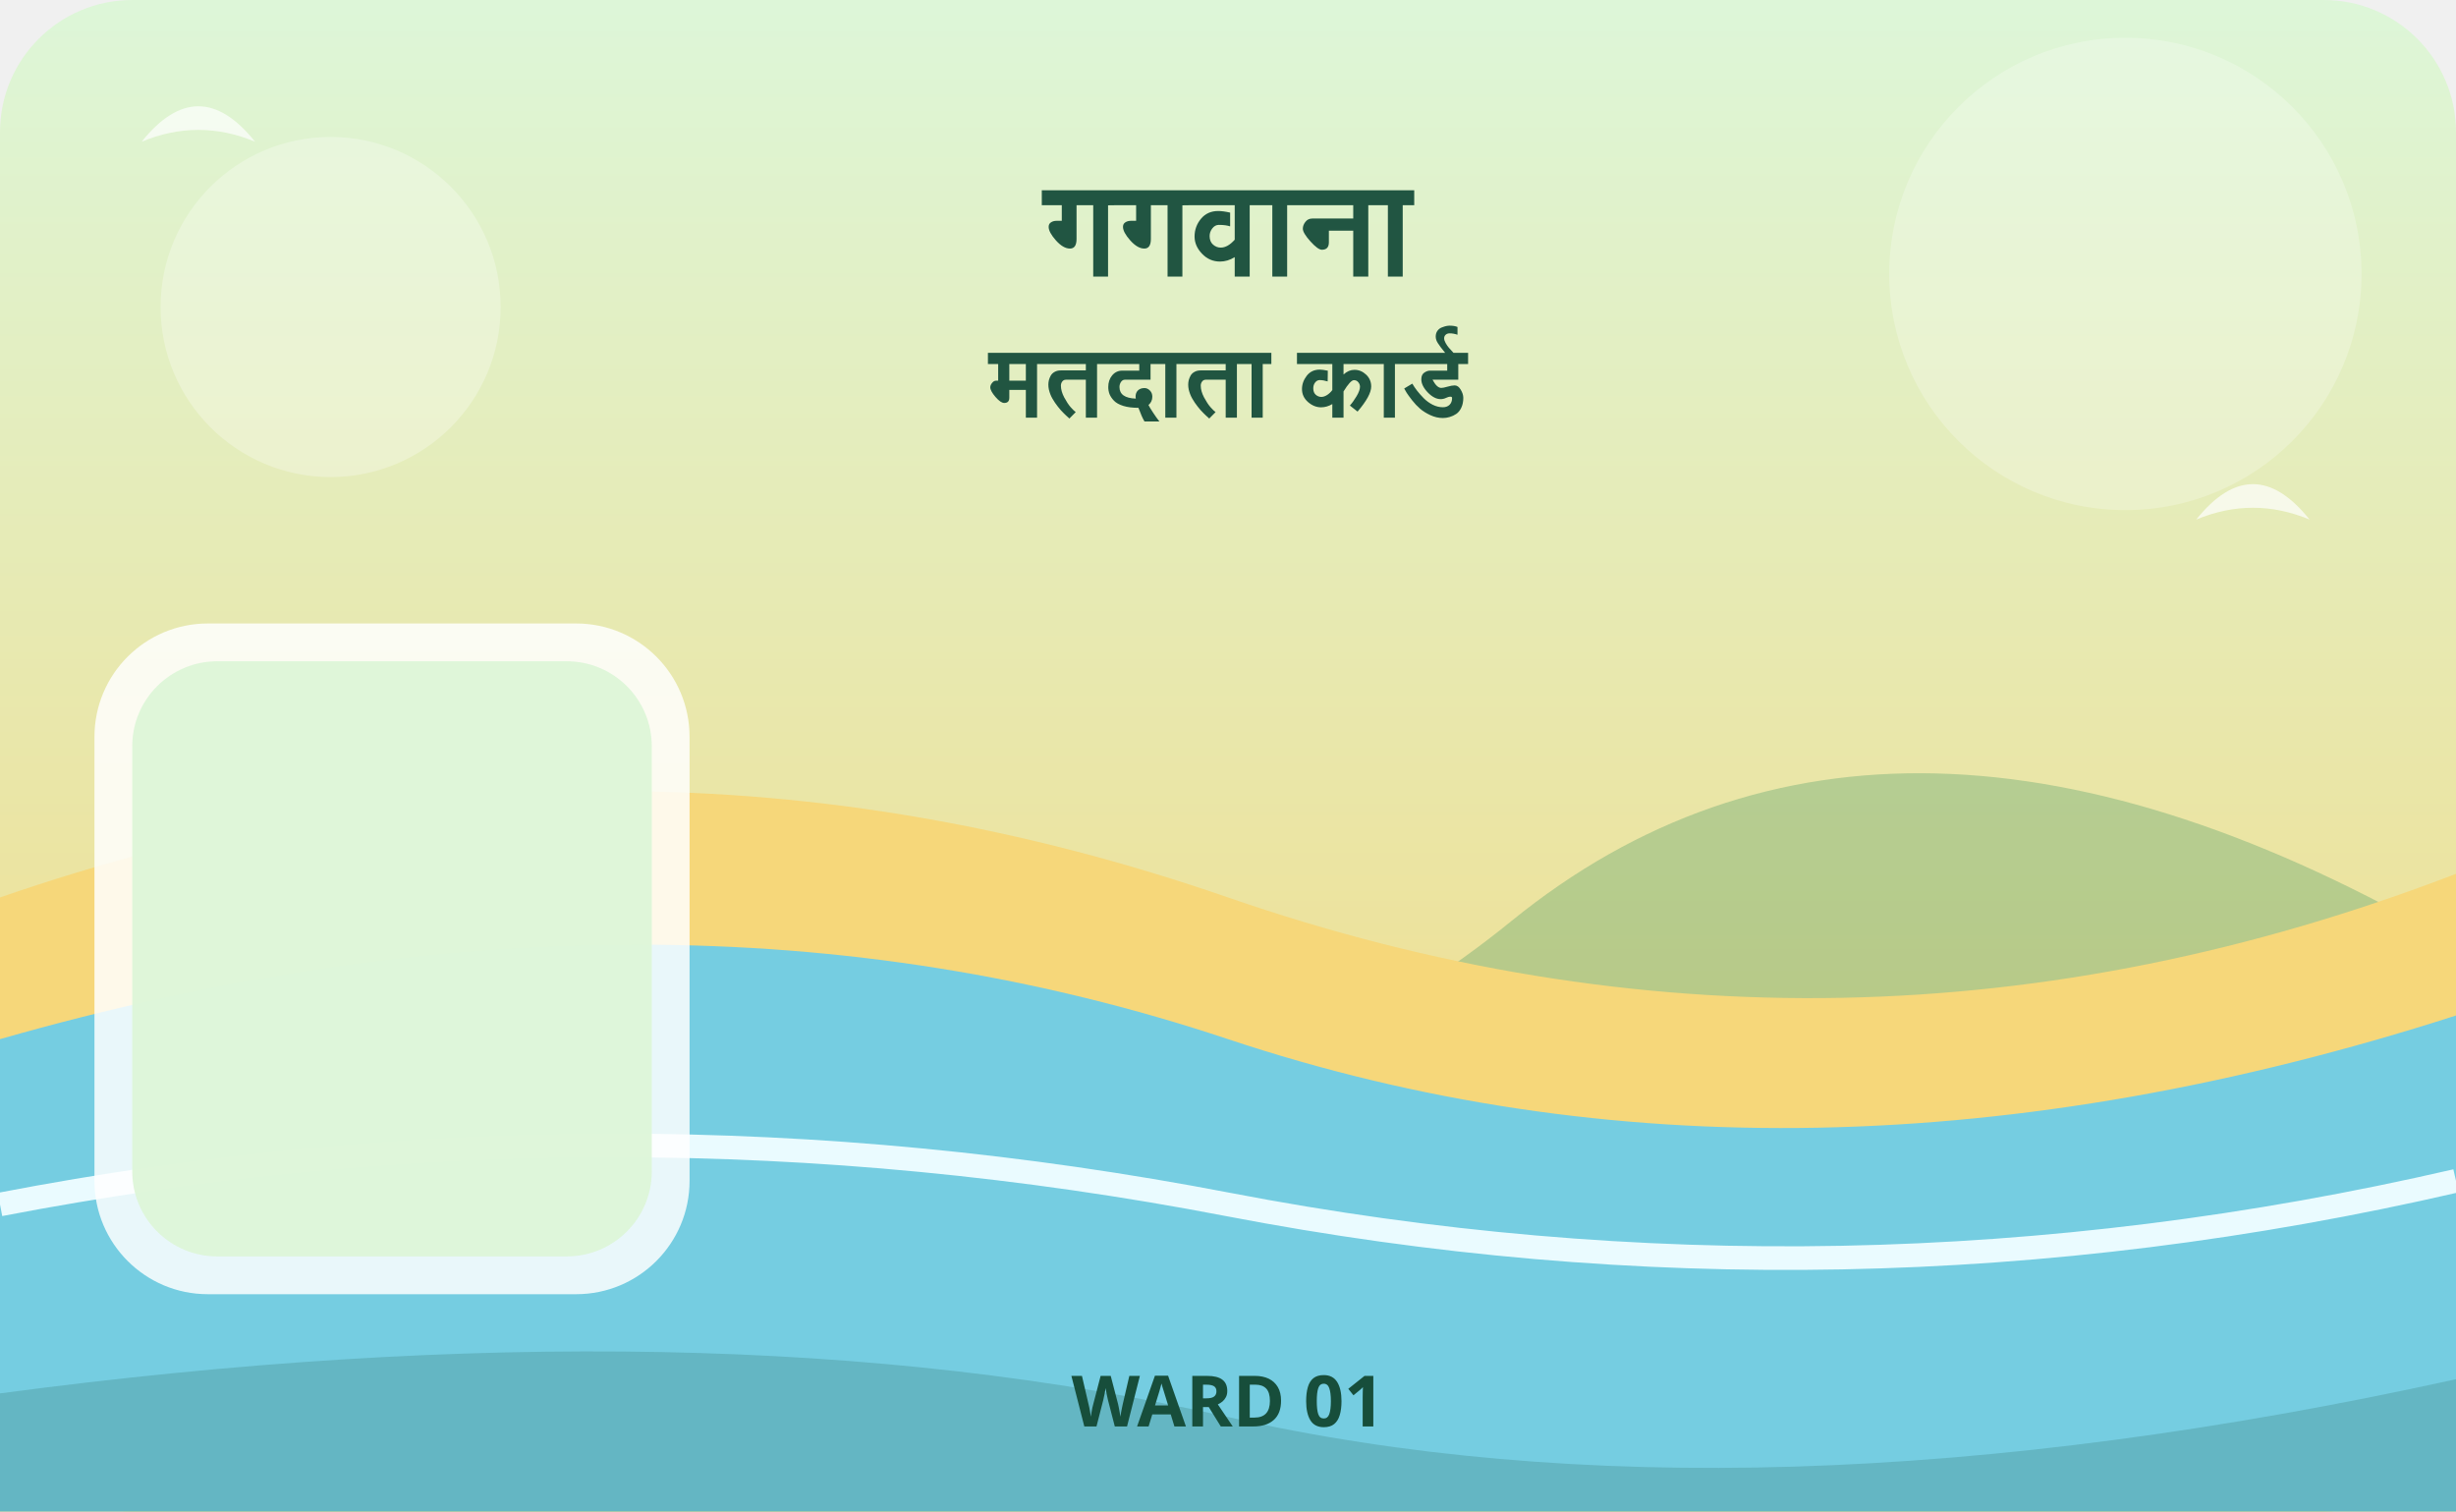
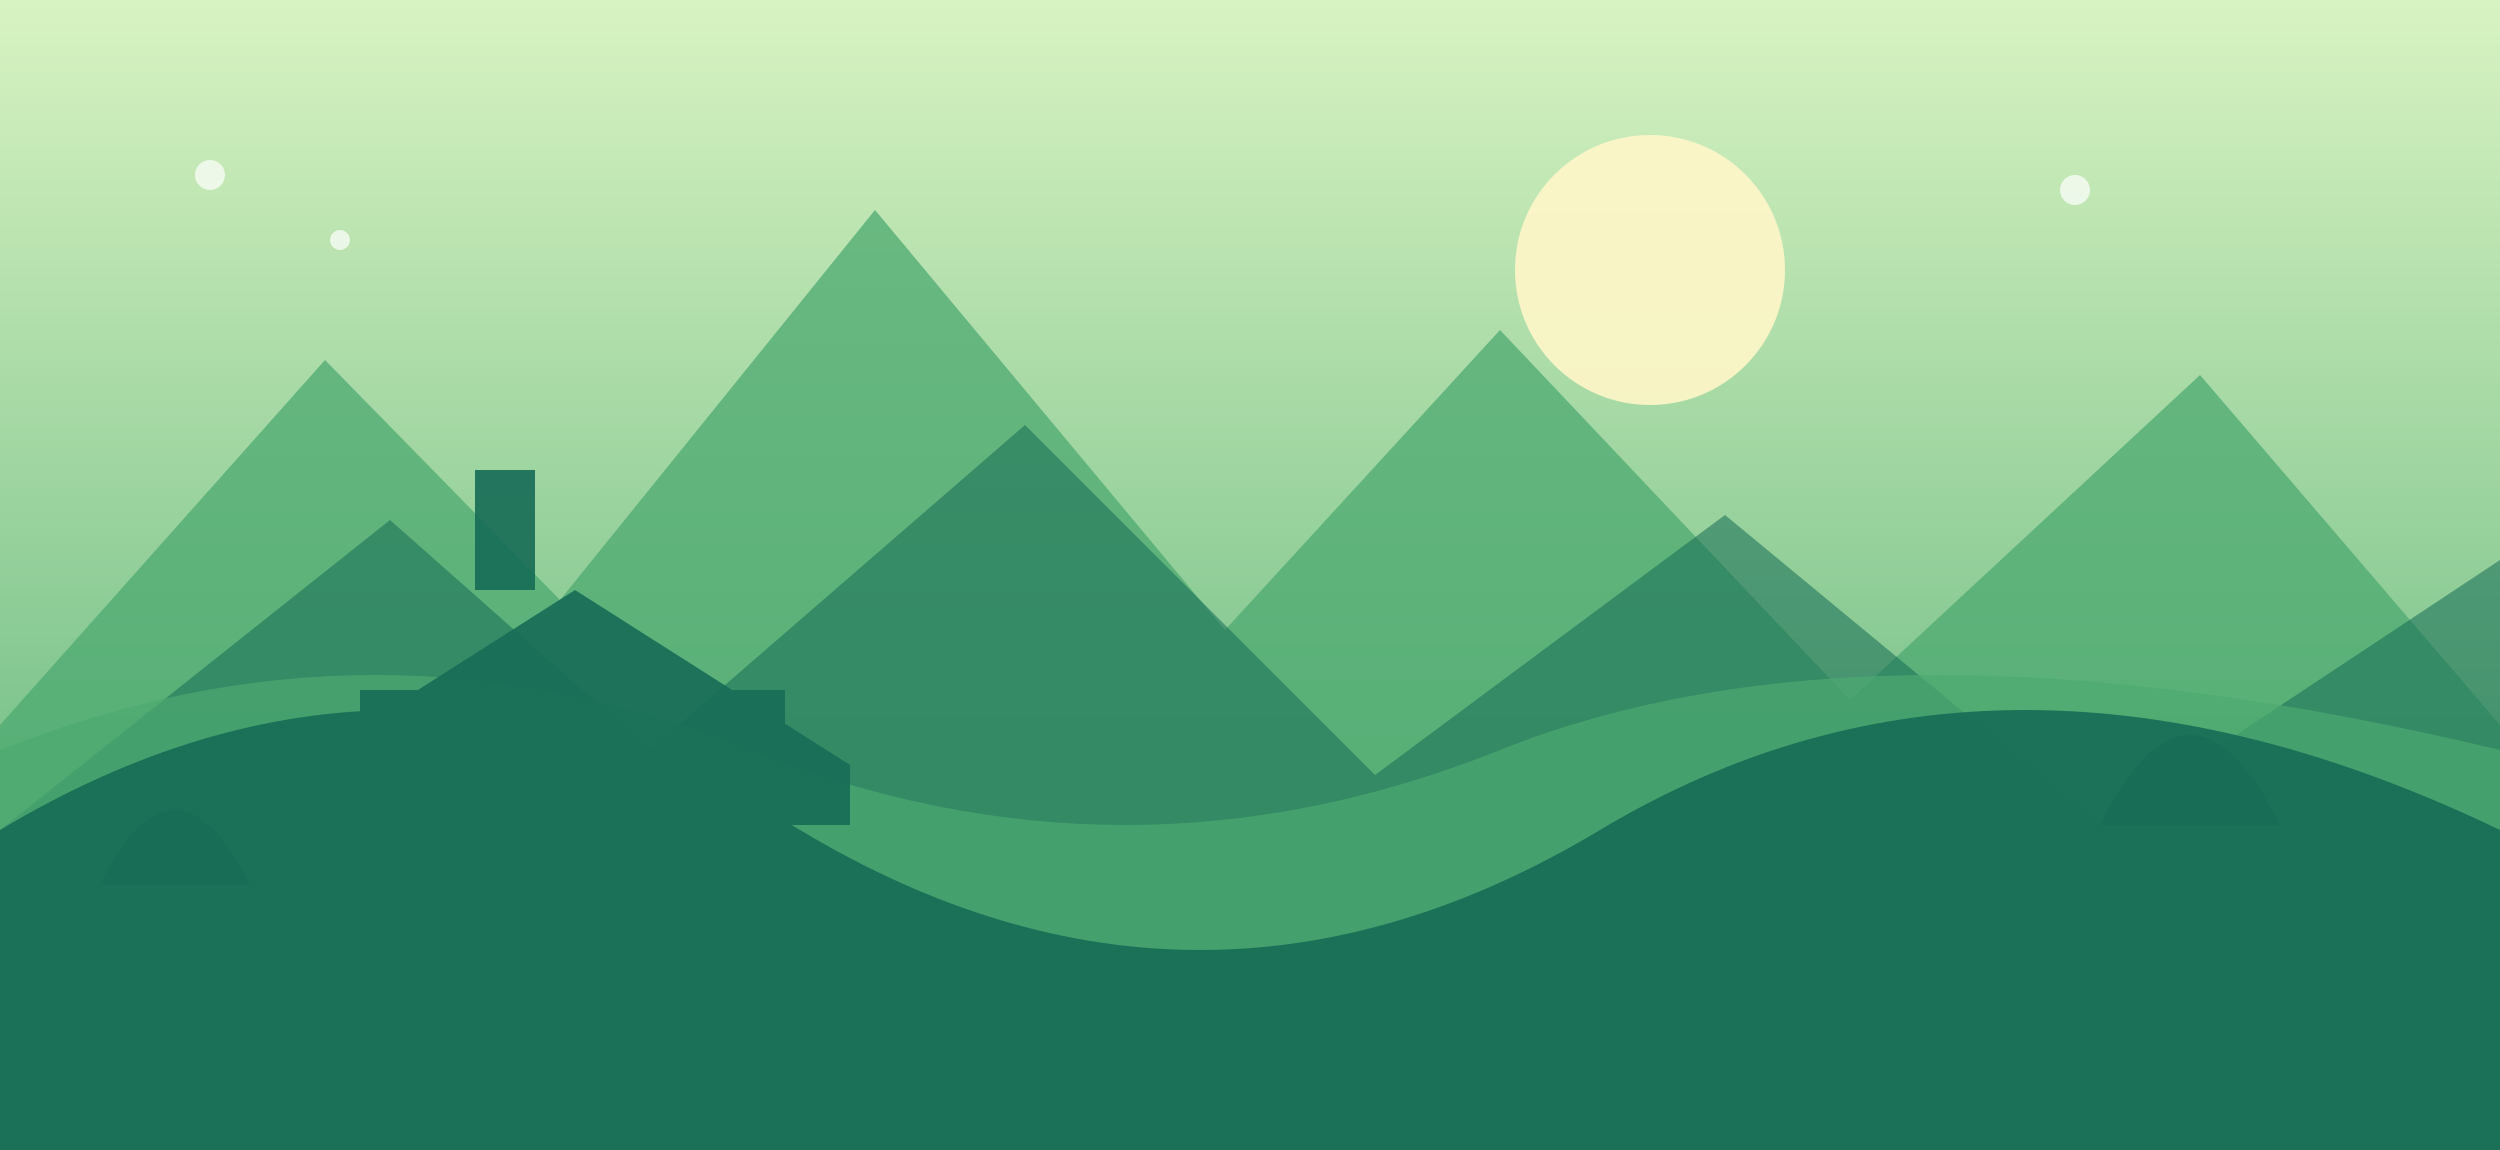
- <svg xmlns="http://www.w3.org/2000/svg" width="1040" height="640" viewBox="0 0 520 320">
+ <svg xmlns="http://www.w3.org/2000/svg" viewBox="0 0 500 230">
  <defs>
    <linearGradient id="g" x2="0" y2="1">
-       <stop stop-color="#DDF6D8" />
-       <stop offset="1" stop-color="#F6D77A" />
+       <stop stop-color="#d8f3c2" />
+       <stop offset="1" stop-color="#4caa70" />
    </linearGradient>
  </defs>
-   <rect width="520" height="320" rx="28" fill="url(#g)" />
-   <circle cx="70" cy="65" r="36" fill="#FFF" opacity=".28" />
-   <circle cx="450" cy="58" r="50" fill="#FFF" opacity=".24" />
-   <path d="M0 205 Q80 150 160 205 T320 195 T520 200 V320 H0Z" fill="#2B8B58" opacity=".28" />
-   <path d="M0 190 Q130 145 260 190 T520 185 V320 H0Z" fill="#F6D77A" />
-   <path d="M0 220 Q140 180 260 220 T520 215 V320 H0Z" fill="#75CDE1" />
-   <path d="M0 255 Q130 230 260 255 T520 250" fill="none" stroke="#EAFBFF" stroke-width="5" />
-   <g fill="#174E3B" opacity=".95">
-     <text x="260" y="58" text-anchor="middle" font-family="sans-serif" font-size="28" font-weight="800">गगवाना</text>
-     <text x="260" y="88" text-anchor="middle" font-family="sans-serif" font-size="21" font-weight="700">मतदाता कार्ड</text>
+   <rect width="500" height="230" fill="url(#g)" />
+   <circle cx="330" cy="54" r="27" fill="#fff6c9" opacity=".9" />
+   <path d="M0 145 L65 72 112 120 175 42 245 126 300 66 370 140 440 75 500 145V230H0Z" fill="#4caa70" opacity=".75" />
+   <path d="M0 166 L78 104 130 150 205 85 275 155 345 103 420 165 500 112V230H0Z" fill="#166b55" opacity=".55" />
+   <path d="M0 150q75-30 150 0t150 0 200 0v80H0Z" fill="#4caa70" opacity=".7" />
+   <path d="M0 196q120-24 240 0t260 0v34H0Z" fill="#4caa70" opacity=".35" />
+   <g fill="#166b55" opacity=".9">
+     <path d="M0 166q80-48 160 0t160 0 180 0v64H0z" />
+     <path d="M60 153l55-35 55 35v12H60z" />
+     <path d="M95 118v-24h12v24zm-23 47v-27h20v27zm65 0v-27h20v27z" />
  </g>
-   <g fill="#FFF" opacity=".7">
-     <path d="M30 30q12-15 24 0q-12-5-24 0 M465 110q12-15 24 0q-12-5-24 0" />
+   <g fill="#fff" opacity=".7">
+     <circle cx="42" cy="35" r="3" />
+     <circle cx="68" cy="48" r="2" />
+     <circle cx="415" cy="38" r="3" />
  </g>
-   <rect x="20" y="132" width="126" height="142" rx="24" fill="#FFF" opacity=".84" />
-   <rect x="28" y="140" width="110" height="126" rx="18" fill="#DDF6D8" opacity=".95" />
-   <path d="M0 295 Q150 275 260 300 T520 292 V320 H0Z" fill="#174E3B" opacity=".18" />
-   <text x="260" y="302" text-anchor="middle" font-family="sans-serif" font-size="15" font-weight="700" fill="#174E3B">WARD 01</text>
+   <g fill="#166b55" opacity=".8">
+     <path d="M20 177q15-30 30 0zm400-12q18-36 36 0z" />
+   </g>
</svg>
